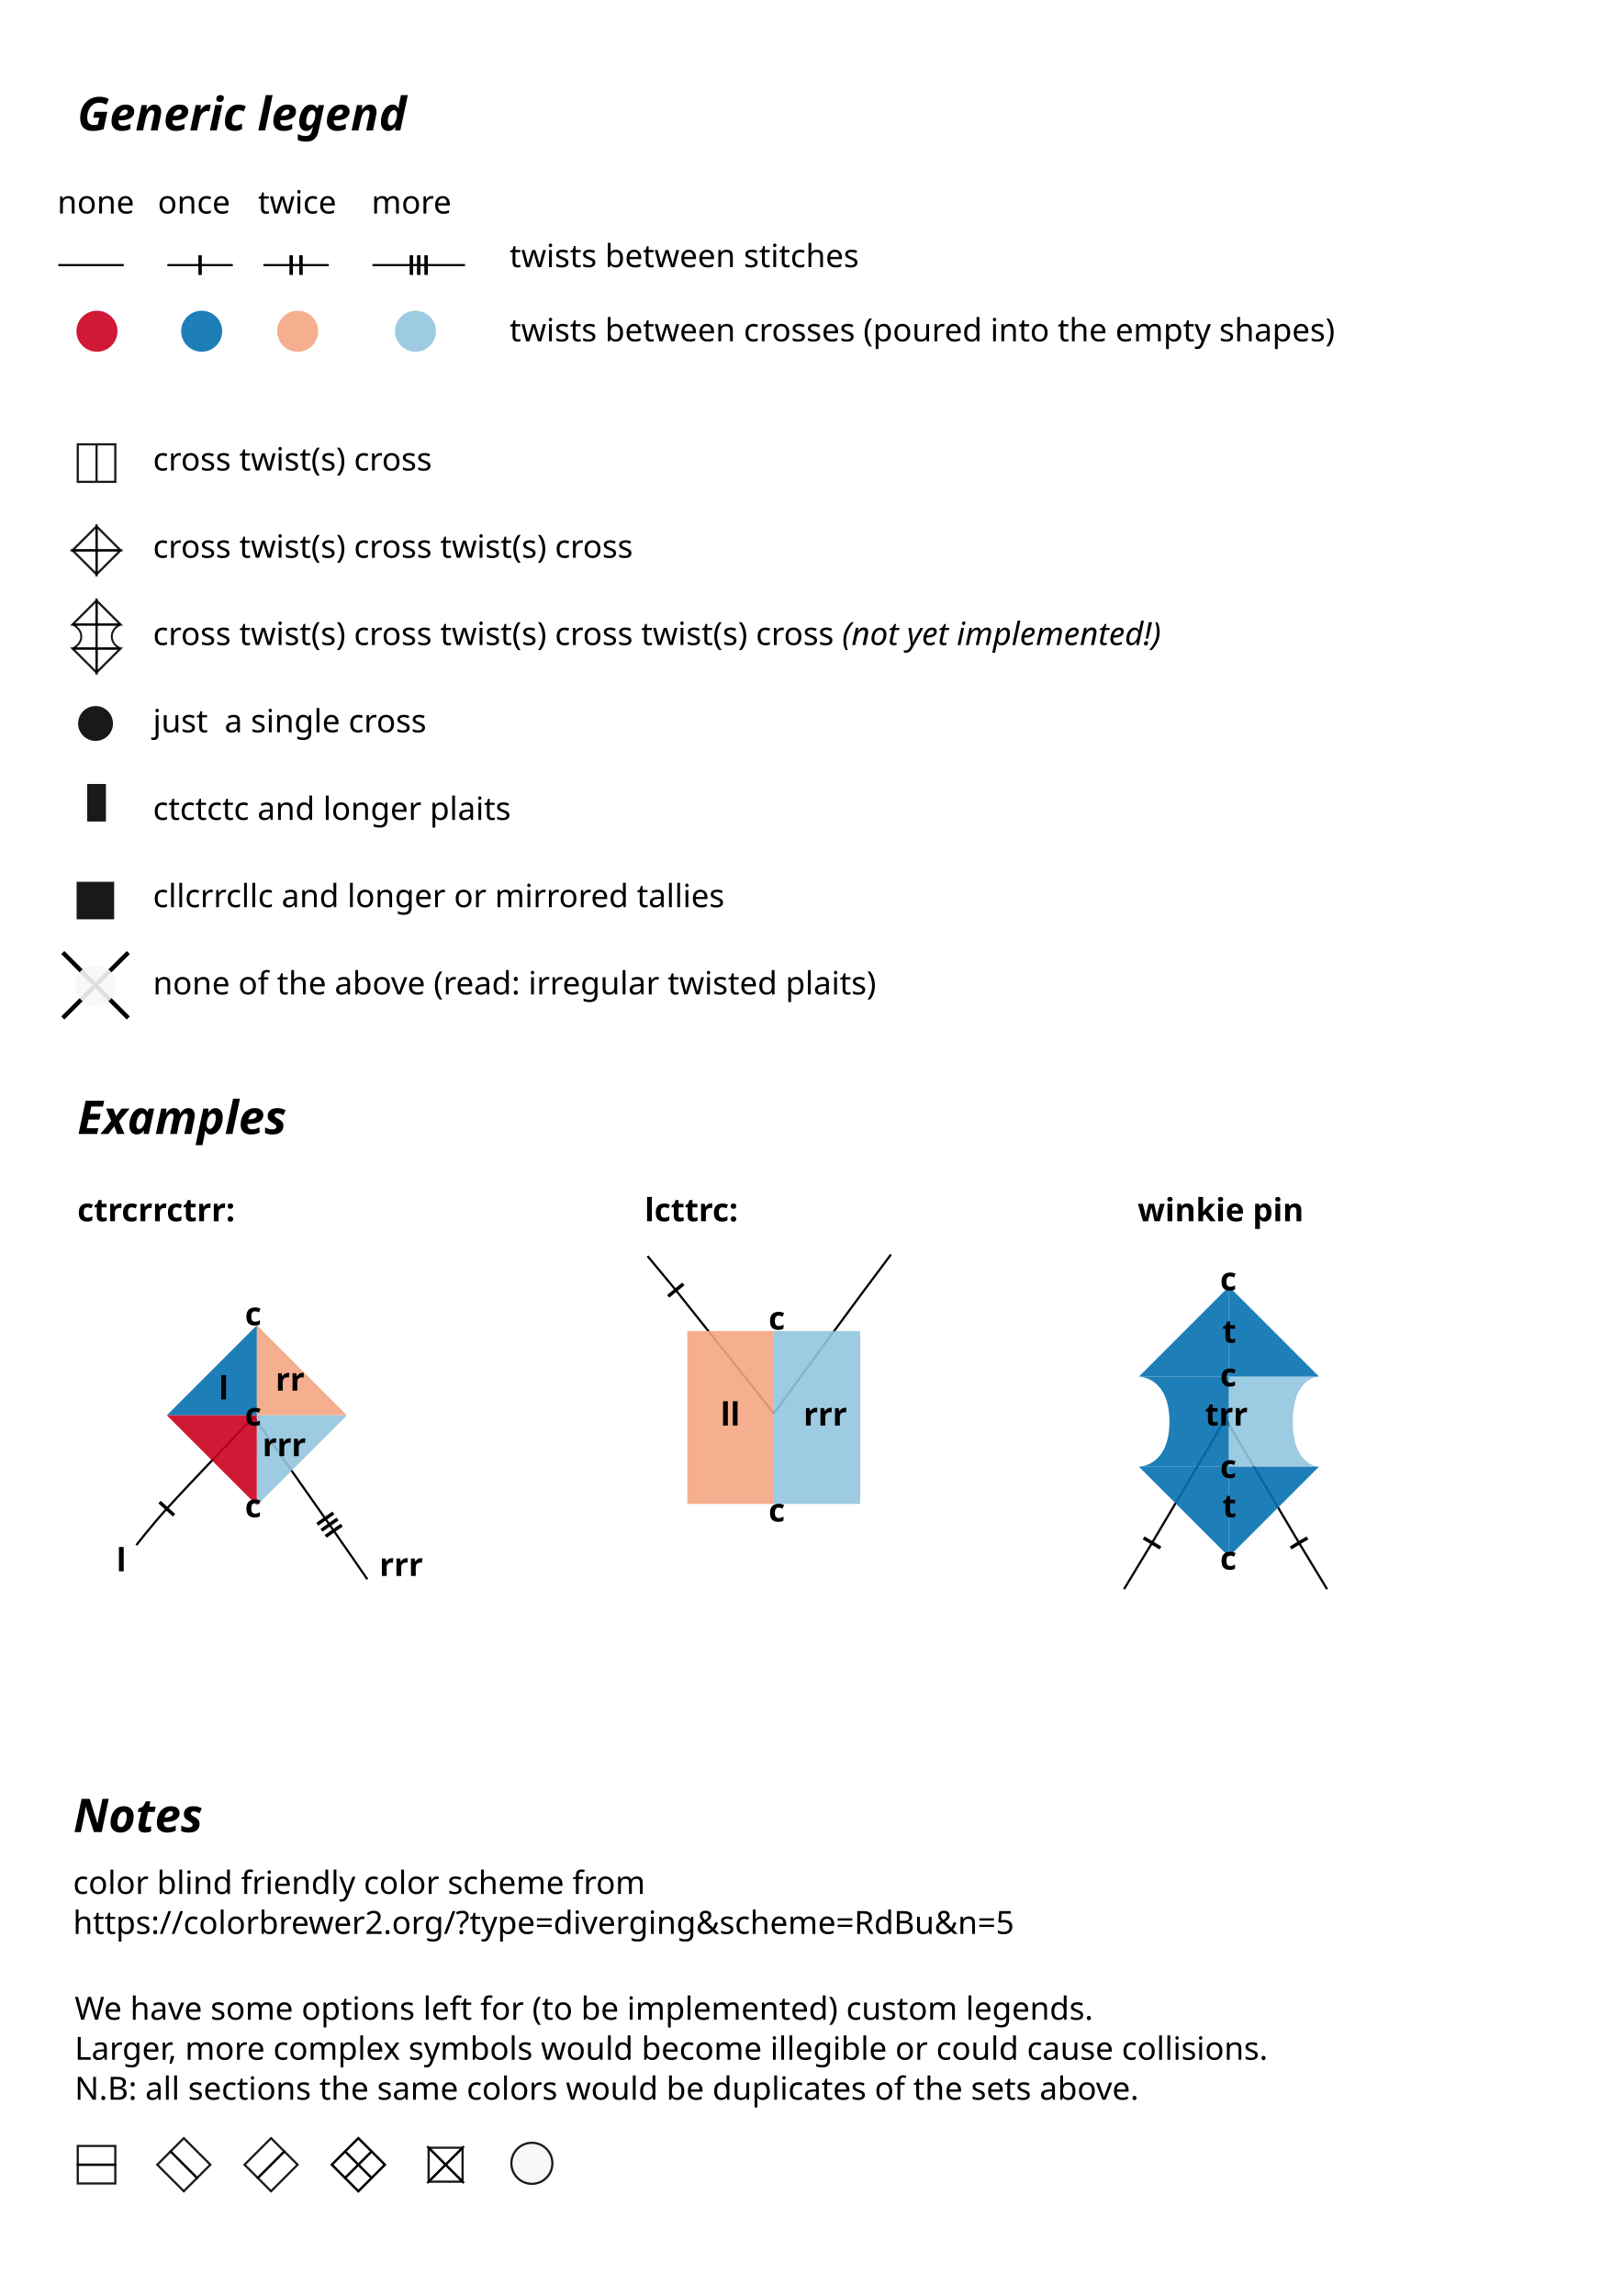
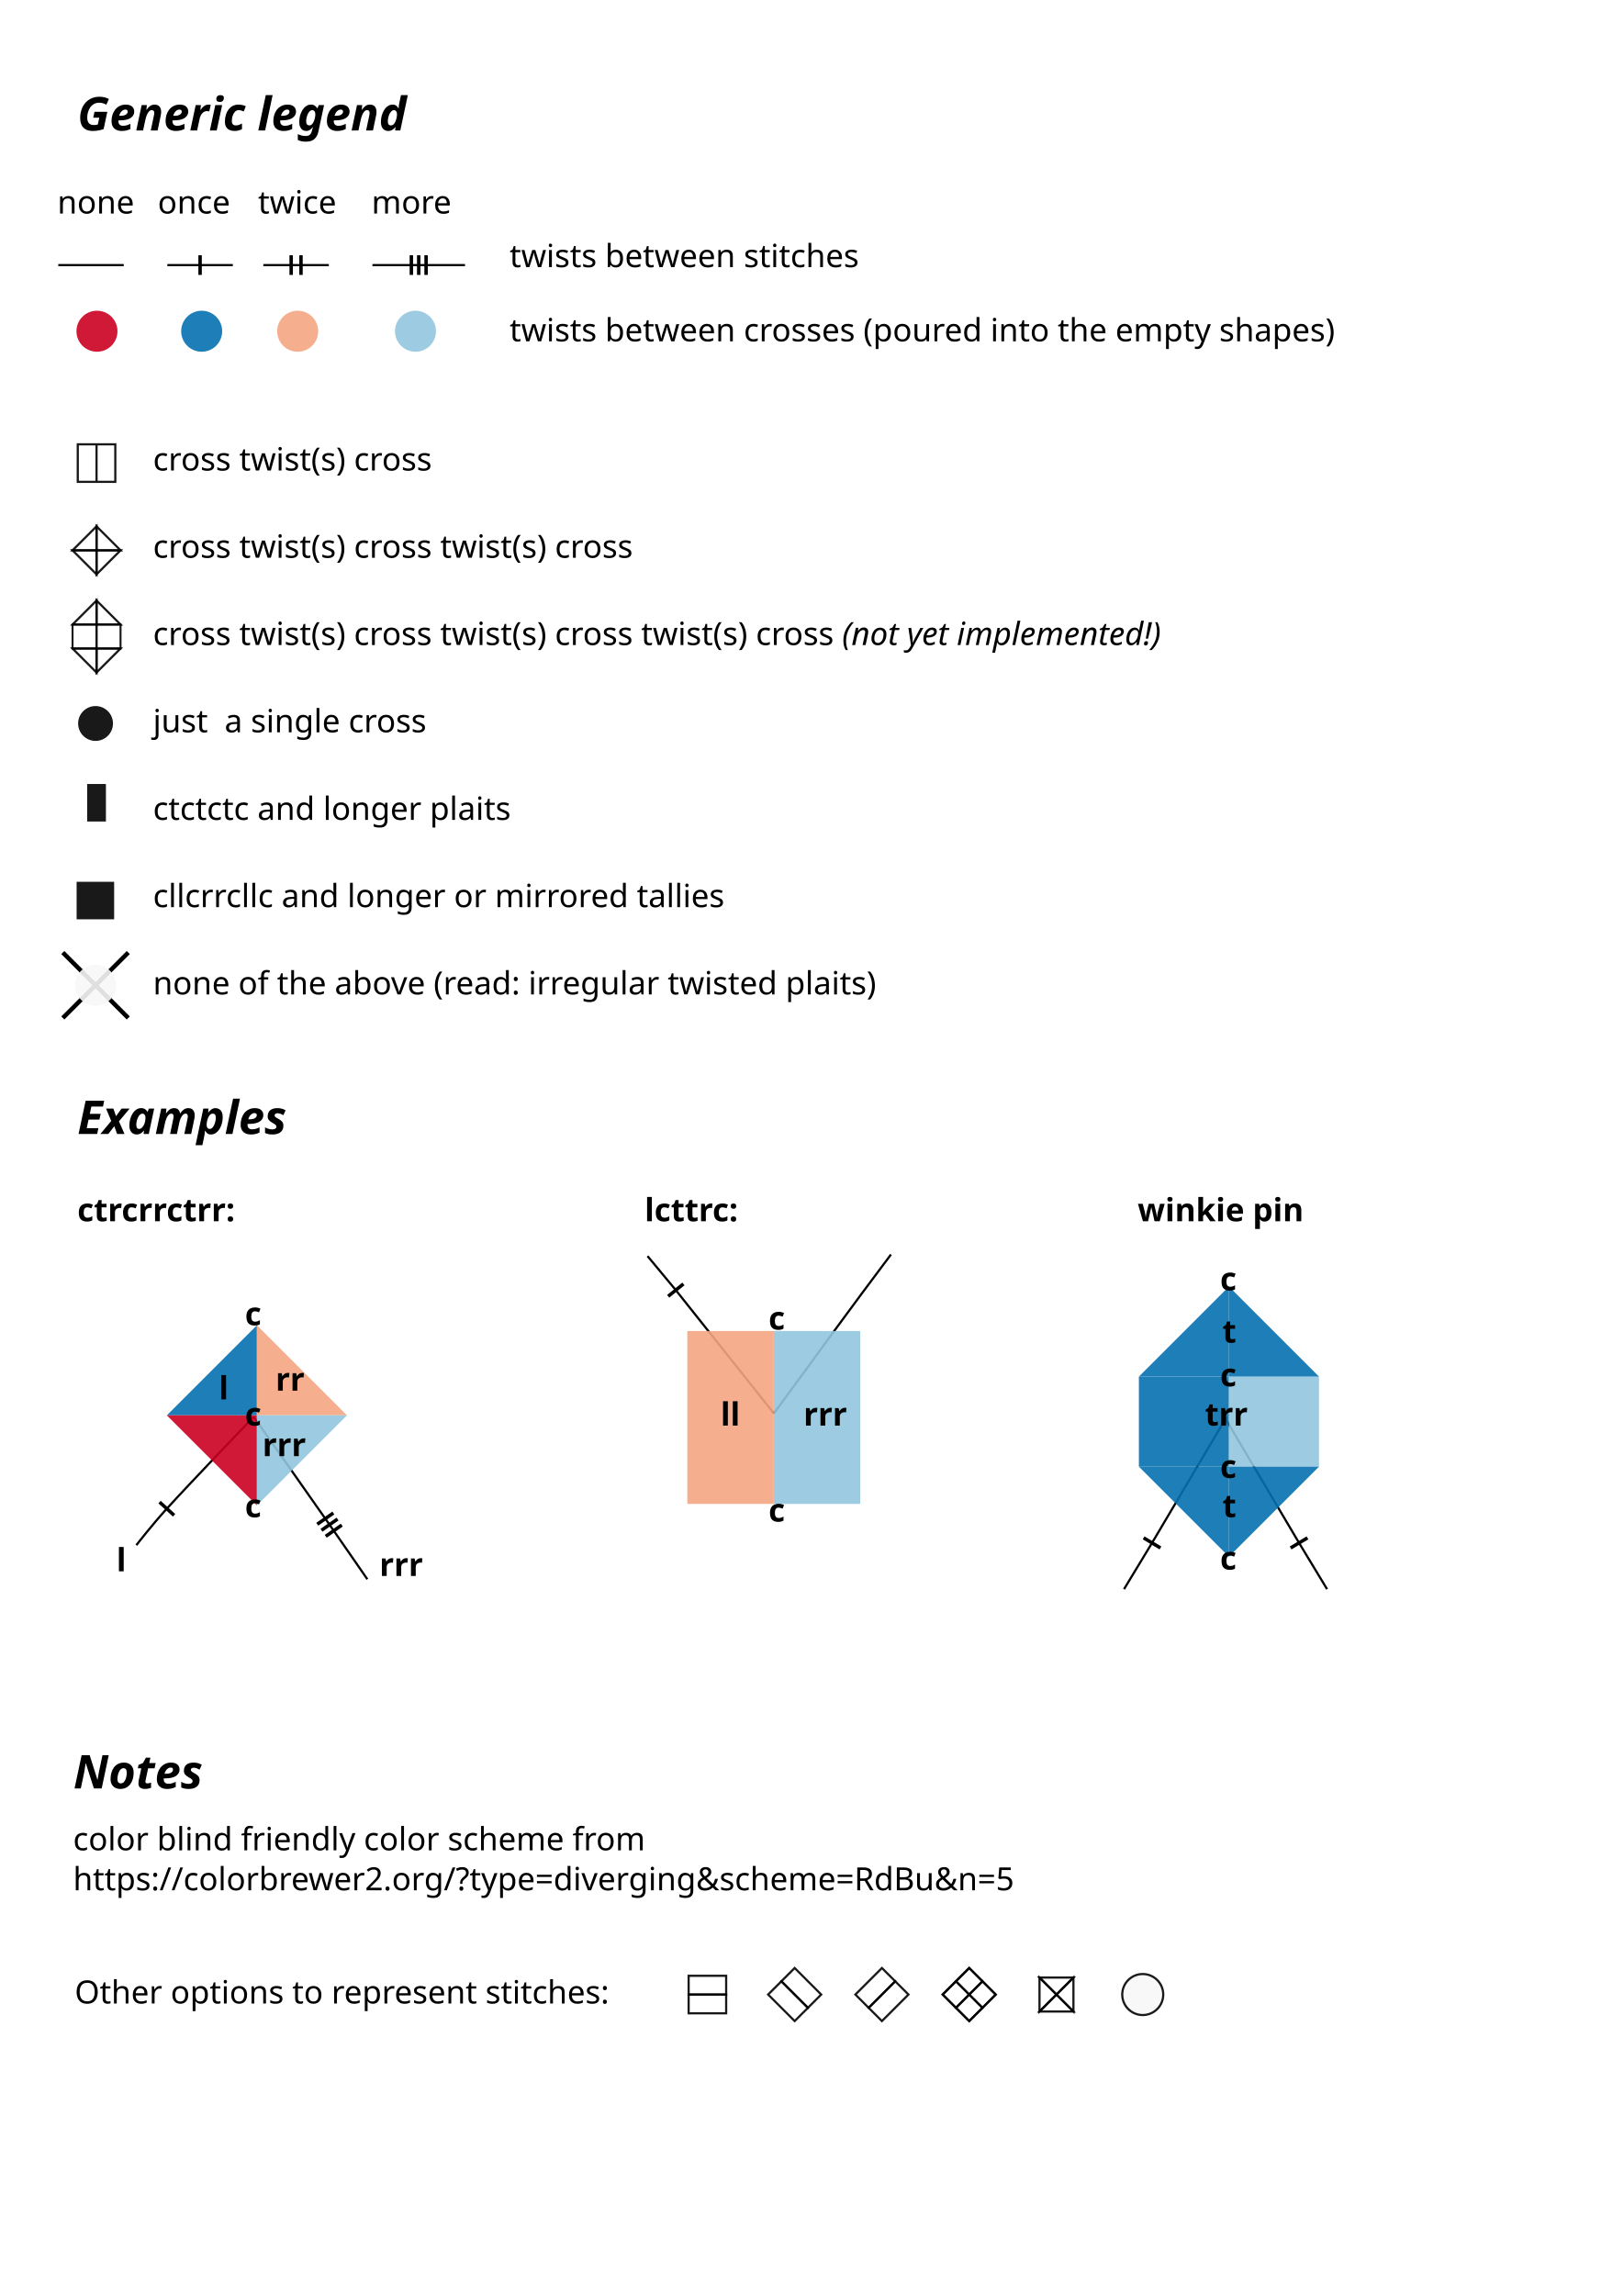
<svg xmlns="http://www.w3.org/2000/svg" id="svg2" version="1.1" width="744" height="1052">
  <path class="link" d="m 608.29,728.45 -12.841,-21.202 -34.227,-57.789" style="fill:none;stroke:#000000;stroke-width:1;stroke-miterlimit:4;stroke-dasharray:none;marker-mid:url(#twist-1-5)" id="path1103" />
  <path class="link" d="m 515.219,728.45 12.841,-21.202 34.227,-57.789" style="fill:none;stroke:#000000;stroke-width:1;stroke-miterlimit:4;stroke-dasharray:none;marker-mid:url(#twist-1-5)" id="path1101" />
  <path class="node" d="m 101.844,151.829 a 9.4,9.4 0 0 1 -9.4,9.4 9.4,9.4 0 0 1 -9.4,-9.4 9.4,9.4 0 0 1 9.4,-9.4 9.4,9.4 0 0 1 9.4,9.4 z" style="opacity:0.9;fill:#0571b0;fill-opacity:1;stroke:none;stroke-width:2" id="path1147">
    </path>
  <path class="link" d="m 62.497,708.283 c 0,0 6.953,-9.008 13.961,-16.721 10.862,-11.954 39.829,-42.104 39.829,-42.104" style="fill:none;stroke:#000000;stroke-width:1;stroke-miterlimit:4;stroke-dasharray:none;marker-mid:url(#twist-1-5)" id="path984" />
  <path class="link" d="m 168.376,723.912 c 0,0 -9.035,-13.14 -17.333,-25.026 C 141.999,685.93 116.287,649.459 116.287,649.459" style="fill:none;stroke:#000000;stroke-width:1;stroke-miterlimit:4;stroke-dasharray:none;marker-mid:url(#twist-3-0-8)" id="path986" />
  <path class="link" d="m 296.814,575.774 12.95,15.6 44.972,56.524" style="fill:none;stroke:#000000;stroke-width:1;stroke-miterlimit:4;stroke-dasharray:none;marker-mid:url(#twist-1-5)" id="path974" />
  <path class="link" d="m 408.376,575.063 c -18.144,24.084 -35.843,48.496 -53.64,72.835" id="path976" style="fill:none;stroke:#000000;stroke-width:1;stroke-miterlimit:4;stroke-dasharray:none;marker-mid:url(#twist-3-0-8)" />
  <g class="node" transform="matrix(2,0,0,2,43.71917,412.8033)" id="g7077-5">
    <path d="M -4.3,-4.3 H 4.3 V 4.3 H -4.3 Z" style="opacity:0.9;fill:#000000;stroke:none" id="path7075-6" />
  </g>
  <defs id="defs842">
    <rect x="360.815" y="426.521" width="79.3" height="39.65" id="rect1094" />
    <marker id="twist-1-5" viewBox="-2 -2 4 4" markerWidth="9" markerHeight="9" orient="auto" markerUnits="userSpaceOnUse">
      <path d="M 0,2 V -2" fill="#000000" stroke="#000000" stroke-width="0.7px" id="path4491" />
    </marker>
    <marker id="twist-2-3" viewBox="-2 -2 4 4" markerWidth="9" markerHeight="9" orient="auto" markerUnits="userSpaceOnUse">
      <path d="M -1,2 V -2 M 1,2 V -2" fill="#000000" stroke="#000000" stroke-width="0.7px" id="path4494" />
    </marker>
    <marker id="twist-3-0-8" viewBox="-2 -2 4 4" markerWidth="9" markerHeight="9" orient="auto" markerUnits="userSpaceOnUse">
      <path d="m -1.5,2 v -4 m 3,4 V -2 M 0,2 v -4" fill="#000000" stroke="#000000" stroke-width="0.7px" id="path4497-4" />
    </marker>
  </defs>
  <text xml:space="preserve" style="font-size:14.667px;line-height:1.25;font-family:sans-serif" x="26.289" y="97.878" id="text2181">
    <tspan id="tspan2179" x="26.289" y="97.878">none</tspan>
  </text>
  <text xml:space="preserve" style="font-size:14.667px;line-height:1.25;font-family:sans-serif" x="72.289" y="97.878" id="text2185">
    <tspan id="tspan2183" x="72.289" y="97.878">once</tspan>
  </text>
  <text xml:space="preserve" style="font-size:14.667px;line-height:1.25;font-family:sans-serif" x="118.289" y="97.878" id="text2189">
    <tspan id="tspan2187" x="118.289" y="97.878">twice</tspan>
  </text>
  <text xml:space="preserve" style="font-size:14.667px;line-height:1.25;font-family:sans-serif" x="170.289" y="97.878" id="text2193">
    <tspan id="tspan2191" x="170.289" y="97.878">more</tspan>
  </text>
  <text xml:space="preserve" id="text1092" style="font-size:14.667px;line-height:1.25;font-family:sans-serif;white-space:pre;shape-inside:url(#rect1094);" transform="translate(1.244594,-192.2898)" />
  <g class="node" transform="matrix(2,0,0,2,44.25125,252.2722)" id="g6342" style="fill:none;stroke:#000000;stroke-width:0.5;stroke-miterlimit:4;stroke-dasharray:none">
    <path d="M -5.5,0 0,-5.5 V 0 Z" style="opacity:0.9;fill:none;stroke:#000000;stroke-width:0.5;stroke-miterlimit:4;stroke-dasharray:none" id="path6334" />
    <path d="M 5.5,0 0,-5.5 V 0 Z" style="opacity:0.9;fill:none;stroke:#000000;stroke-width:0.5;stroke-miterlimit:4;stroke-dasharray:none" id="path6336" />
    <path d="M -5.5,0 0,5.5 V 0 Z" style="opacity:0.9;fill:none;stroke:#000000;stroke-width:0.5;stroke-miterlimit:4;stroke-dasharray:none" id="path6338" />
    <path d="M 5.5,0 0,5.5 V 0 Z" style="opacity:0.9;fill:none;stroke:#000000;stroke-width:0.5;stroke-miterlimit:4;stroke-dasharray:none" id="path6340" />
  </g>
  <text xml:space="preserve" style="font-size:14.667px;line-height:1.25;font-family:sans-serif" x="70.127" y="215.678" id="text6346">
    <tspan id="tspan6344" x="70.127" y="215.678">cross twist(s) cross</tspan>
  </text>
  <text xml:space="preserve" style="font-size:14.667px;line-height:1.25;font-family:sans-serif" x="70.127" y="375.826" id="text6372">
    <tspan id="tspan6370" x="70.127" y="375.826">ctctctc and longer plaits</tspan>
  </text>
  <path class="link" d="m 213.143,121.523 h -21.213 -21.213" style="fill:none;stroke:#000000;stroke-width:1;stroke-miterlimit:4;stroke-dasharray:none;marker-mid:url(#twist-3-0-8)" id="path4534-4" />
  <path class="link" d="m 150.716,121.523 h -15 -15" style="fill:none;stroke:#000000;stroke-width:1;stroke-miterlimit:4;stroke-dasharray:none;marker-mid:url(#twist-2-3)" id="path6580" />
  <path class="link" d="m 76.716,121.523 h 15 15" style="fill:none;stroke:#000000;stroke-width:1;stroke-miterlimit:4;stroke-dasharray:none;marker-mid:url(#twist-1-5)" id="path6582" />
  <path class="link" d="m 56.716,121.523 h -30" style="fill:none;stroke:#000000;stroke-width:1;stroke-miterlimit:4;stroke-dasharray:none" id="path6584" />
  <g class="node" transform="matrix(-2,0,0,2,44.25125,212.2722)" id="g8519" style="fill:none;stroke:#000000;stroke-width:0.5;stroke-miterlimit:4;stroke-dasharray:none">
    <g id="g1864">
      <path id="path8517" style="opacity:0.9;fill:none;fill-opacity:1;stroke:#000000;stroke-width:0.5;stroke-miterlimit:4;stroke-dasharray:none" d="M 0,-4.3 H 4.3 V 4.3 H 0 Z m -4.3,0 H 0 v 8.6 h -4.3 z" />
    </g>
  </g>
  <text xml:space="preserve" style="font-size:14.667px;line-height:1.25;font-family:sans-serif" x="233.599" y="156.462" id="text8523">
    <tspan id="tspan8521" x="233.599" y="156.462">twists between crosses (poured into the empty shapes)</tspan>
  </text>
  <path class="link" d="m 28.799,436.634 15,15" style="fill:none;stroke:#000000;stroke-width:2px" id="path8525" />
  <path class="link" d="m 58.799,436.634 -15,15" style="fill:none;stroke:#000000;stroke-width:2px" id="path8531" />
  <path class="link" d="m 28.799,466.634 15,-15" style="fill:none;stroke:#000000;stroke-width:2px" id="path8533" />
  <path class="link" d="m 58.799,466.634 -15,-15" style="fill:none;stroke:#000000;stroke-width:2px" id="path8535" />
  <path class="node" d="m 53.199,451.634 a 9.4,9.4 0 0 1 -9.4,9.4 9.4,9.4 0 0 1 -9.4,-9.4 9.4,9.4 0 0 1 9.4,-9.4 9.4,9.4 0 0 1 9.4,9.4 z" style="opacity:0.9;fill:#f7f7f7;stroke:none;stroke-width:2" id="path8529">
    </path>
  <text xml:space="preserve" style="font-size:14.667px;line-height:1.25;font-family:sans-serif" x="70.127" y="455.826" id="text8539">
    <tspan id="tspan8537" x="70.127" y="455.826">none of the above (read: irregular twisted plaits)</tspan>
  </text>
  <text xml:space="preserve" style="font-size:14.667px;line-height:1.25;font-family:sans-serif" x="70.127" y="415.826" id="text1077">
    <tspan id="tspan1075" x="70.127" y="415.826">cllcrrcllc and longer or mirrored tallies</tspan>
  </text>
  <path d="m 39.951,359.372 h 8.6 v 17.2 h -8.6 z" style="opacity:0.9;fill:#000000;stroke:none;stroke-width:2" id="path1097" />
  <path class="node" d="m 53.844,151.829 a 9.4,9.4 0 0 1 -9.4,9.4 9.4,9.4 0 0 1 -9.4,-9.4 9.4,9.4 0 0 1 9.4,-9.4 9.4,9.4 0 0 1 9.4,9.4 z" style="opacity:0.9;fill:#ca0020;fill-opacity:1;stroke:none;stroke-width:2" id="path1135">
    </path>
  <path class="node" d="m 145.844,151.829 a 9.4,9.4 0 0 1 -9.4,9.4 9.4,9.4 0 0 1 -9.4,-9.4 9.4,9.4 0 0 1 9.4,-9.4 9.4,9.4 0 0 1 9.4,9.4 z" style="opacity:0.9;fill:#f4a582;fill-opacity:1;stroke:none;stroke-width:2" id="path1139">
    </path>
  <path class="node" d="m 199.844,151.829 a 9.4,9.4 0 0 1 -9.4,9.4 9.4,9.4 0 0 1 -9.4,-9.4 9.4,9.4 0 0 1 9.4,-9.4 9.4,9.4 0 0 1 9.4,9.4 z" style="opacity:0.9;fill:#92c5de;fill-opacity:1;stroke:none;stroke-width:2" id="path1143">
    </path>
-   <text xml:space="preserve" style="font-size:14.667px;line-height:1.25;font-family:sans-serif" x="33.488" y="868.15" id="text1151">
-     <tspan id="tspan1149" x="33.488" y="868.15">color blind friendly color scheme from</tspan>
-     <tspan x="33.488" y="886.484" id="tspan1153">https://colorbrewer2.org/?type=diverging&amp;scheme=RdBu&amp;n=5</tspan>
+   <text xml:space="preserve" style="font-size:14.667px;line-height:1.25;font-family:sans-serif" x="33.488" y="848.15" id="text1151">
+     <tspan id="tspan1149" x="33.488" y="848.15">color blind friendly color scheme from</tspan>
+     <tspan x="33.488" y="866.484" id="tspan1153">https://colorbrewer2.org/?type=diverging&amp;scheme=RdBu&amp;n=5</tspan>
  </text>
  <g class="node" transform="matrix(7.506168,0,0,7.506168,117.7512,648.7722)" id="g942">
    <path d="M -5.5,0 0,-5.5 V 0 Z" style="opacity:0.9;fill:#0571b0;stroke:none" id="path934" />
    <path d="M 5.5,0 0,-5.5 V 0 Z" style="opacity:0.9;fill:#f4a582;stroke:none" id="path936" />
    <path d="M -5.5,0 0,5.5 V 0 Z" style="opacity:0.9;fill:#ca0020;stroke:none" id="path938" />
    <path d="M 5.5,0 0,5.5 V 0 Z" style="opacity:0.9;fill:#92c5de;stroke:none" id="path940" />
  </g>
  <text xml:space="preserve" style="font-style:normal;font-variant:normal;font-weight:bold;font-stretch:normal;font-size:14.667px;line-height:1.25;font-family:sans-serif;-inkscape-font-specification:'sans-serif Bold'" x="112.291" y="607.462" id="text958">
    <tspan id="tspan956" x="112.291" y="607.462">c</tspan>
  </text>
  <text xml:space="preserve" style="font-style:normal;font-variant:normal;font-weight:bold;font-stretch:normal;font-size:14.667px;line-height:1.25;font-family:sans-serif;-inkscape-font-specification:'sans-serif Bold'" x="112.291" y="695.462" id="text962">
    <tspan id="tspan960" x="112.291" y="695.462">c</tspan>
  </text>
  <text xml:space="preserve" style="font-style:normal;font-variant:normal;font-weight:bold;font-stretch:normal;font-size:14.667px;line-height:1.25;font-family:sans-serif;-inkscape-font-specification:'sans-serif Bold'" x="112.291" y="653.462" id="text966">
    <tspan id="tspan964" x="112.291" y="653.462">c</tspan>
  </text>
  <text xml:space="preserve" style="font-style:normal;font-variant:normal;font-weight:bold;font-stretch:normal;font-size:14.667px;line-height:1.25;font-family:sans-serif;-inkscape-font-specification:'sans-serif Bold'" x="100.291" y="641.462" id="text970">
    <tspan id="tspan968" x="100.291" y="641.462">l</tspan>
  </text>
  <text xml:space="preserve" style="font-style:normal;font-variant:normal;font-weight:bold;font-stretch:normal;font-size:14.667px;line-height:1.25;font-family:sans-serif;-inkscape-font-specification:'sans-serif Bold'" x="126.291" y="637.462" id="text974">
    <tspan id="tspan972" x="126.291" y="637.462">rr</tspan>
  </text>
  <text xml:space="preserve" style="font-style:normal;font-variant:normal;font-weight:bold;font-stretch:normal;font-size:14.667px;line-height:1.25;font-family:sans-serif;-inkscape-font-specification:'sans-serif Bold'" x="120.291" y="667.462" id="text978">
    <tspan id="tspan976" x="120.291" y="667.462">rrr</tspan>
  </text>
  <text xml:space="preserve" style="font-style:normal;font-variant:normal;font-weight:bold;font-stretch:normal;font-size:14.667px;line-height:1.25;font-family:sans-serif;-inkscape-font-specification:'sans-serif Bold'" x="35.47" y="559.811" id="text982">
    <tspan id="tspan980" x="35.47" y="559.811">ctrcrrctrr:</tspan>
  </text>
  <text xml:space="preserve" style="font-style:normal;font-variant:normal;font-weight:bold;font-stretch:normal;font-size:14.667px;line-height:1.25;font-family:sans-serif;-inkscape-font-specification:'sans-serif Bold'" x="173.919" y="722.402" id="text990">
    <tspan id="tspan988" x="173.919" y="722.402">rrr</tspan>
  </text>
  <text xml:space="preserve" style="font-style:normal;font-variant:normal;font-weight:bold;font-stretch:normal;font-size:14.667px;line-height:1.25;font-family:sans-serif;-inkscape-font-specification:'sans-serif Bold'" x="53.373" y="720.271" id="text994">
    <tspan id="tspan992" x="53.373" y="720.271">l</tspan>
  </text>
  <g class="node" transform="matrix(-9.216171,0,0,9.216171,354.6694,649.754)" id="g964">
    <path d="M -4.3,-4.3 H 0 v 8.6 h -4.3 z" style="opacity:0.9;fill:#92c5de;stroke:none" id="path960" />
    <path d="M 0,-4.3 H 4.3 V 4.3 H 0 Z" style="opacity:0.9;fill:#f4a582;fill-opacity:1;stroke:none" id="path962" />
  </g>
  <text xml:space="preserve" style="font-style:normal;font-variant:normal;font-weight:bold;font-stretch:normal;font-size:14.667px;line-height:1.25;font-family:sans-serif;-inkscape-font-specification:'sans-serif Bold'" x="352.291" y="609.462" id="text968">
    <tspan id="tspan966" x="352.291" y="609.462">c</tspan>
  </text>
  <text xml:space="preserve" style="font-style:normal;font-variant:normal;font-weight:bold;font-stretch:normal;font-size:14.667px;line-height:1.25;font-family:sans-serif;-inkscape-font-specification:'sans-serif Bold'" x="352.291" y="697.462" id="text972">
    <tspan id="tspan970" x="352.291" y="697.462">c</tspan>
  </text>
  <text xml:space="preserve" style="font-style:normal;font-variant:normal;font-weight:bold;font-stretch:normal;font-size:14.667px;line-height:1.25;font-family:sans-serif;-inkscape-font-specification:'sans-serif Bold'" x="295.47" y="559.811" id="text980">
    <tspan id="tspan978" x="295.47" y="559.811">lcttrc:</tspan>
  </text>
  <text xml:space="preserve" style="font-style:normal;font-variant:normal;font-weight:bold;font-stretch:normal;font-size:14.667px;line-height:1.25;font-family:sans-serif;-inkscape-font-specification:'sans-serif Bold'" x="368.291" y="653.462" id="text984">
    <tspan id="tspan982" x="368.291" y="653.462">rrr</tspan>
  </text>
  <text xml:space="preserve" style="font-style:normal;font-variant:normal;font-weight:bold;font-stretch:normal;font-size:14.667px;line-height:1.25;font-family:sans-serif;-inkscape-font-specification:'sans-serif Bold'" x="330.291" y="653.462" id="text988">
    <tspan id="tspan986" x="330.291" y="653.462">ll</tspan>
  </text>
  <text xml:space="preserve" style="font-size:14.667px;line-height:1.25;font-family:sans-serif" x="233.599" y="122.462" id="text976">
    <tspan id="tspan974" x="233.599" y="122.462">twists between stitches</tspan>
  </text>
-   <g class="node" transform="matrix(1.414214,1.414214,-1.414214,1.414214,204.2512,992.2722)" id="g1009" style="fill:none;stroke:#000000;stroke-width:0.5;stroke-miterlimit:4;stroke-dasharray:none">
+   <g class="node" transform="matrix(1.414214,1.414214,-1.414214,1.414214,484.2513,914.2722)" id="g1009" style="fill:none;stroke:#000000;stroke-width:0.5;stroke-miterlimit:4;stroke-dasharray:none">
    <path d="M -5.5,0 0,-5.5 V 0 Z" style="opacity:0.9;fill:none;stroke:#000000;stroke-width:0.5;stroke-miterlimit:4;stroke-dasharray:none" id="path1001" />
    <path d="M 5.5,0 0,-5.5 V 0 Z" style="opacity:0.9;fill:none;stroke:#000000;stroke-width:0.5;stroke-miterlimit:4;stroke-dasharray:none" id="path1003" />
    <path d="M -5.5,0 0,5.5 V 0 Z" style="opacity:0.9;fill:none;stroke:#000000;stroke-width:0.5;stroke-miterlimit:4;stroke-dasharray:none" id="path1005" />
    <path d="M 5.5,0 0,5.5 V 0 Z" style="opacity:0.9;fill:none;stroke:#000000;stroke-width:0.5;stroke-miterlimit:4;stroke-dasharray:none" id="path1007" />
  </g>
-   <g class="node" transform="matrix(0,-2,-2,0,44.25125,992.2722)" id="g1017" style="fill:none;stroke:#000000;stroke-width:0.5;stroke-miterlimit:4;stroke-dasharray:none">
+   <g class="node" transform="matrix(0,-2,-2,0,324.2513,914.2722)" id="g1017" style="fill:none;stroke:#000000;stroke-width:0.5;stroke-miterlimit:4;stroke-dasharray:none">
    <path d="M -4.3,-4.3 H 0 v 8.6 h -4.3 z" style="opacity:0.9;fill:none;stroke:#000000;stroke-width:0.5;stroke-miterlimit:4;stroke-dasharray:none" id="path1013" />
    <path d="M 0,-4.3 H 4.3 V 4.3 H 0 Z" style="opacity:0.9;fill:none;fill-opacity:1;stroke:#000000;stroke-width:0.5;stroke-miterlimit:4;stroke-dasharray:none" id="path1015" />
  </g>
-   <g class="node" transform="matrix(1.414214,-1.414214,-1.414214,-1.414214,84.25125,992.2722)" id="g1025" style="fill:none;stroke:#000000;stroke-width:0.5;stroke-miterlimit:4;stroke-dasharray:none">
+   <g class="node" transform="matrix(1.414214,-1.414214,-1.414214,-1.414214,364.2513,914.2722)" id="g1025" style="fill:none;stroke:#000000;stroke-width:0.5;stroke-miterlimit:4;stroke-dasharray:none">
    <path d="M -4.3,-4.3 H 0 v 8.6 h -4.3 z" style="opacity:0.9;fill:none;stroke:#000000;stroke-width:0.5;stroke-miterlimit:4;stroke-dasharray:none" id="path1021" />
    <path d="M 0,-4.3 H 4.3 V 4.3 H 0 Z" style="opacity:0.9;fill:none;fill-opacity:1;stroke:#000000;stroke-width:0.5;stroke-miterlimit:4;stroke-dasharray:none" id="path1023" />
  </g>
-   <g class="node" transform="matrix(-1.414214,-1.414214,-1.414214,1.414214,124.2512,992.2722)" id="g1033" style="fill:none;stroke:#000000;stroke-width:0.5;stroke-miterlimit:4;stroke-dasharray:none">
+   <g class="node" transform="matrix(-1.414214,-1.414214,-1.414214,1.414214,404.2513,914.2722)" id="g1033" style="fill:none;stroke:#000000;stroke-width:0.5;stroke-miterlimit:4;stroke-dasharray:none">
    <path d="M -4.3,-4.3 H 0 v 8.6 h -4.3 z" style="opacity:0.9;fill:none;stroke:#000000;stroke-width:0.5;stroke-miterlimit:4;stroke-dasharray:none" id="path1029" />
    <path d="M 0,-4.3 H 4.3 V 4.3 H 0 Z" style="opacity:0.9;fill:none;fill-opacity:1;stroke:#000000;stroke-width:0.5;stroke-miterlimit:4;stroke-dasharray:none" id="path1031" />
  </g>
-   <g class="node" transform="matrix(1.414214,-1.414214,-1.414214,-1.414214,164.2512,992.2722)" id="g1041" style="fill:none;stroke:#000000;stroke-width:0.5;stroke-miterlimit:4;stroke-dasharray:none">
+   <g class="node" transform="matrix(1.414214,-1.414214,-1.414214,-1.414214,444.2513,914.2722)" id="g1041" style="fill:none;stroke:#000000;stroke-width:0.5;stroke-miterlimit:4;stroke-dasharray:none">
    <path d="M -4.3,-4.3 H 0 v 8.6 h -4.3 z" style="opacity:0.9;fill:none;stroke:#000000;stroke-width:0.5;stroke-miterlimit:4;stroke-dasharray:none" id="path1037" />
    <path d="M 0,-4.3 H 4.3 V 4.3 H 0 Z" style="opacity:0.9;fill:none;fill-opacity:1;stroke:#000000;stroke-width:0.5;stroke-miterlimit:4;stroke-dasharray:none" id="path1039" />
  </g>
-   <g class="node" transform="matrix(-1.414214,-1.414214,-1.414214,1.414214,164.2512,992.2722)" id="g1049" style="fill:none;stroke:#000000;stroke-width:0.5;stroke-miterlimit:4;stroke-dasharray:none">
+   <g class="node" transform="matrix(-1.414214,-1.414214,-1.414214,1.414214,444.2513,914.2722)" id="g1049" style="fill:none;stroke:#000000;stroke-width:0.5;stroke-miterlimit:4;stroke-dasharray:none">
    <path d="M -4.3,-4.3 H 0 v 8.6 h -4.3 z" style="opacity:0.9;fill:none;stroke:#000000;stroke-width:0.5;stroke-miterlimit:4;stroke-dasharray:none" id="path1045" />
    <path d="M 0,-4.3 H 4.3 V 4.3 H 0 Z" style="opacity:0.9;fill:none;fill-opacity:1;stroke:#000000;stroke-width:0.5;stroke-miterlimit:4;stroke-dasharray:none" id="path1047" />
  </g>
-   <text xml:space="preserve" style="font-size:14.667px;line-height:1.25;font-family:sans-serif" x="34.24" y="925.826" id="text1053">
-     <tspan x="34.24" y="925.826" id="tspan1034">We have some options left for (to be implemented) custom legends.</tspan>
-     <tspan x="34.24" y="944.16" id="tspan1011">Larger, more complex symbols would become illegible or could cause collisions.</tspan>
-     <tspan x="34.24" y="962.493" id="tspan1013">N.B: all sections the same colors would be duplicates of the sets above. </tspan>
-     <tspan x="34.24" y="980.827" id="tspan1007" />
+   <text xml:space="preserve" style="font-size:14.667px;line-height:1.25;font-family:sans-serif" x="34.24" y="918.369" id="text1053">
+     <tspan x="34.24" y="918.369" id="tspan1042">Other options to represent stitches:</tspan>
+     <tspan x="34.24" y="936.702" id="tspan1007" />
  </text>
  <text xml:space="preserve" style="font-style:italic;font-variant:normal;font-weight:bold;font-stretch:normal;font-size:21.333px;line-height:1.25;font-family:sans-serif;-inkscape-font-specification:'sans-serif Bold Italic'" x="35.47" y="519.811" id="text1057">
    <tspan id="tspan1055" x="35.47" y="519.811">Examples</tspan>
  </text>
  <path class="node" d="m 51.789,331.634 a 7.99,7.99 0 0 1 -7.99,7.99 7.99,7.99 0 0 1 -7.99,-7.99 7.99,7.99 0 0 1 7.99,-7.99 7.99,7.99 0 0 1 7.99,7.99 z" style="opacity:0.9;fill:#000000;stroke:none;stroke-width:1.7" id="path1008">
    </path>
  <text xml:space="preserve" style="font-size:14.667px;line-height:1.25;font-family:sans-serif" x="70.127" y="335.678" id="text1012">
    <tspan x="70.127" y="335.678" id="tspan1018">just  a single cross</tspan>
  </text>
  <text xml:space="preserve" style="font-size:14.667px;line-height:1.25;font-family:sans-serif" x="70.127" y="255.678" id="text1032">
    <tspan id="tspan1030" x="70.127" y="255.678">cross twist(s) cross twist(s) cross</tspan>
  </text>
-   <path class="node" d="m 253.199,991.634 a 9.4,9.4 0 0 1 -9.4,9.4 9.4,9.4 0 0 1 -9.4,-9.4 9.4,9.4 0 0 1 9.4,-9.4 9.4,9.4 0 0 1 9.4,9.4 z" style="opacity:0.9;fill:#f7f7f7;stroke:#000000;stroke-width:1;stroke-miterlimit:4;stroke-dasharray:none" id="path1038">
-     </path>
-   <text xml:space="preserve" style="font-style:italic;font-variant:normal;font-weight:bold;font-stretch:normal;font-size:21.333px;line-height:1.25;font-family:sans-serif;-inkscape-font-specification:'sans-serif Bold Italic'" x="33.625" y="839.811" id="text1001">
-     <tspan id="tspan999" x="33.625" y="839.811">Notes</tspan>
+   <path class="node" d="m 533.199,914.272 a 9.4,9.4 0 0 1 -9.4,9.4 9.4,9.4 0 0 1 -9.4,-9.4 9.4,9.4 0 0 1 9.4,-9.4 9.4,9.4 0 0 1 9.4,9.4 z" style="opacity:0.9;fill:#f7f7f7;stroke:#000000;stroke-width:1;stroke-miterlimit:4;stroke-dasharray:none" id="path1038">
+     </path>
+   <text xml:space="preserve" style="font-style:italic;font-variant:normal;font-weight:bold;font-stretch:normal;font-size:21.333px;line-height:1.25;font-family:sans-serif;-inkscape-font-specification:'sans-serif Bold Italic'" x="33.625" y="819.811" id="text1001">
+     <tspan id="tspan999" x="33.625" y="819.811">Notes</tspan>
  </text>
  <text xml:space="preserve" style="font-style:italic;font-variant:normal;font-weight:bold;font-stretch:normal;font-size:21.333px;line-height:1.25;font-family:sans-serif;-inkscape-font-specification:'sans-serif Bold Italic'" x="35.47" y="59.811" id="text1005">
    <tspan id="tspan1003" x="35.47" y="59.811">Generic legend</tspan>
  </text>
  <g class="node" transform="matrix(7.506168,0,0,7.506168,563.3146,672.2994)" id="g1018">
-     <path d="m -5.5,-5.5 c 0,0 1.865,3e-7 1.865,2.75 C -3.635,4e-7 -5.5,7e-7 -5.5,7e-7 L 1.7e-6,-2.9999998e-7 V -5.5 Z" style="opacity:0.9;fill:#0571b0;fill-opacity:1;stroke:none" id="path1014" />
-     <path d="m 5.5,-5.5 c 0,0 -1.599,0 -1.599,2.75 C 3.901,9e-7 5.5,8.9999999e-7 5.5,8.9999999e-7 l -5.5,-7e-7 V -5.5 Z" style="opacity:0.9;fill:#92c5de;stroke:none" id="path1016" />
+     <path d="M -5.5,-5.5 -5.5,7e-7 1.7e-6,-2.9999998e-7 V -5.5 Z" style="opacity:0.9;fill:#0571b0;fill-opacity:1;stroke:none" id="path1014" />
+     <path d="m 5.5,-5.5 c 0,0 1.4e-6,5.5 1e-6,5.5 l -5.5,-7e-7 V -5.5 Z" style="opacity:0.9;fill:#92c5de;stroke:none" id="path1016" />
    <path d="M -5.5,-5.5 0,-11 v 5.5 z" style="opacity:0.9;fill:#0571b0;stroke:none" id="path934-8" />
    <path d="m 5.5,-5.5 -5.5,-5.5 v 5.5 z" style="opacity:0.9;fill:#0571b0;stroke:none" id="path1072" />
    <path d="M -5.5,7.0000001e-7 1.1e-6,5.5 V 7.0000001e-7 Z" style="opacity:0.9;fill:#0571b0;stroke:none" id="path1074" />
    <path d="m 5.5,1.7e-6 -5.5,5.5 V 1.7e-6 Z" style="opacity:0.9;fill:#0571b0;stroke:none" id="path1076" />
  </g>
  <text xml:space="preserve" style="font-style:normal;font-variant:normal;font-weight:bold;font-stretch:normal;font-size:14.667px;line-height:1.25;font-family:sans-serif;-inkscape-font-specification:'sans-serif Bold'" x="521.47" y="559.811" id="text1080">
    <tspan id="tspan1078" x="521.47" y="559.811">winkie pin</tspan>
  </text>
  <text xml:space="preserve" style="font-style:normal;font-variant:normal;font-weight:bold;font-stretch:normal;font-size:14.667px;line-height:1.25;font-family:sans-serif;-inkscape-font-specification:'sans-serif Bold'" x="559.261" y="591.462" id="text1084">
    <tspan id="tspan1082" x="559.261" y="591.462">c</tspan>
  </text>
  <text xml:space="preserve" style="font-style:normal;font-variant:normal;font-weight:bold;font-stretch:normal;font-size:14.667px;line-height:1.25;font-family:sans-serif;-inkscape-font-specification:'sans-serif Bold'" x="559.261" y="677.462" id="text1088">
    <tspan id="tspan1086" x="559.261" y="677.462">c</tspan>
  </text>
  <text xml:space="preserve" style="font-style:normal;font-variant:normal;font-weight:bold;font-stretch:normal;font-size:14.667px;line-height:1.25;font-family:sans-serif;-inkscape-font-specification:'sans-serif Bold'" x="559.261" y="635.462" id="text1093">
    <tspan id="tspan1090" x="559.261" y="635.462">c</tspan>
  </text>
  <text xml:space="preserve" style="font-style:normal;font-variant:normal;font-weight:bold;font-stretch:normal;font-size:14.667px;line-height:1.25;font-family:sans-serif;-inkscape-font-specification:'sans-serif Bold'" x="559.261" y="719.462" id="text1097">
    <tspan id="tspan1095" x="559.261" y="719.462">c</tspan>
  </text>
  <text xml:space="preserve" style="font-style:normal;font-variant:normal;font-weight:bold;font-stretch:normal;font-size:14.667px;line-height:1.25;font-family:sans-serif;-inkscape-font-specification:'sans-serif Bold'" x="560.314" y="615.462" id="text1107">
    <tspan id="tspan1105" x="560.314" y="615.462">t</tspan>
  </text>
  <text xml:space="preserve" style="font-style:normal;font-variant:normal;font-weight:bold;font-stretch:normal;font-size:14.667px;line-height:1.25;font-family:sans-serif;-inkscape-font-specification:'sans-serif Bold'" x="552.291" y="653.462" id="text1111">
    <tspan id="tspan1109" x="552.291" y="653.462">trr</tspan>
  </text>
  <text xml:space="preserve" style="font-style:normal;font-variant:normal;font-weight:bold;font-stretch:normal;font-size:14.667px;line-height:1.25;font-family:sans-serif;-inkscape-font-specification:'sans-serif Bold'" x="560.314" y="695.462" id="text1115">
    <tspan id="tspan1113" x="560.314" y="695.462">t</tspan>
  </text>
  <g class="node" transform="matrix(2,0,0,2,44.25125,292.2722)" id="g1044" style="fill:none;stroke:#000000;stroke-width:0.5;stroke-miterlimit:4;stroke-dasharray:none">
    <path d="M -5.5,-3 0,-8.5 V -3 Z" style="opacity:0.9;fill:none;stroke:#000000;stroke-width:0.5;stroke-miterlimit:4;stroke-dasharray:none" id="path1033" />
    <path d="M 5.5,-3 0,-8.5 V -3 Z" style="opacity:0.9;fill:none;stroke:#000000;stroke-width:0.5;stroke-miterlimit:4;stroke-dasharray:none" id="path1035" />
    <path d="M -5.5,2.5 0,8 V 2.5 Z" style="opacity:0.9;fill:none;stroke:#000000;stroke-width:0.5;stroke-miterlimit:4;stroke-dasharray:none" id="path1040" />
    <path d="M 5.5,2.5 0,8 V 2.5 Z" style="opacity:0.9;fill:none;stroke:#000000;stroke-width:0.5;stroke-miterlimit:4;stroke-dasharray:none" id="path1042" />
-     <path d="M 5.5,-3 H 0 v 5.5 h 5.5 c 0,0 -1.992,-0.743 -2,-2.75 -0.008,-2.007 2,-2.75 2,-2.75 z" style="opacity:0.9;fill:none;stroke:#000000;stroke-width:0.452;stroke-miterlimit:4;stroke-dasharray:none" id="path8515-9" />
-     <path d="m 0,-3 h -5.5 c 0,0 1.995,0.828 2,2.75 0.005,1.922 -2,2.75 -2,2.75 H 0 Z" style="opacity:0.9;fill:none;fill-opacity:1;stroke:#000000;stroke-width:0.452;stroke-miterlimit:4;stroke-dasharray:none" id="path8517-9" />
+     <path d="M 5.5,-3 H 0 v 5.5 h 5.5 z" style="opacity:0.9;fill:none;stroke:#000000;stroke-width:0.452;stroke-miterlimit:4;stroke-dasharray:none" id="path8515-9" />
+     <path d="M 0,-3 H -5.5 V 2.5 H 0 Z" style="opacity:0.9;fill:none;fill-opacity:1;stroke:#000000;stroke-width:0.452;stroke-miterlimit:4;stroke-dasharray:none" id="path8517-9" />
  </g>
  <text xml:space="preserve" style="font-size:14.667px;line-height:1.25;font-family:sans-serif" x="70.127" y="295.678" id="text1048">
    <tspan id="tspan1046" x="70.127" y="295.678">cross twist(s) cross twist(s) cross twist(s) cross <tspan style="font-style:italic;font-variant:normal;font-weight:normal;font-stretch:normal;font-family:sans-serif;-inkscape-font-specification:'sans-serif Italic'" id="tspan1084">(not yet implemented!)</tspan>
    </tspan>
  </text>
</svg>
